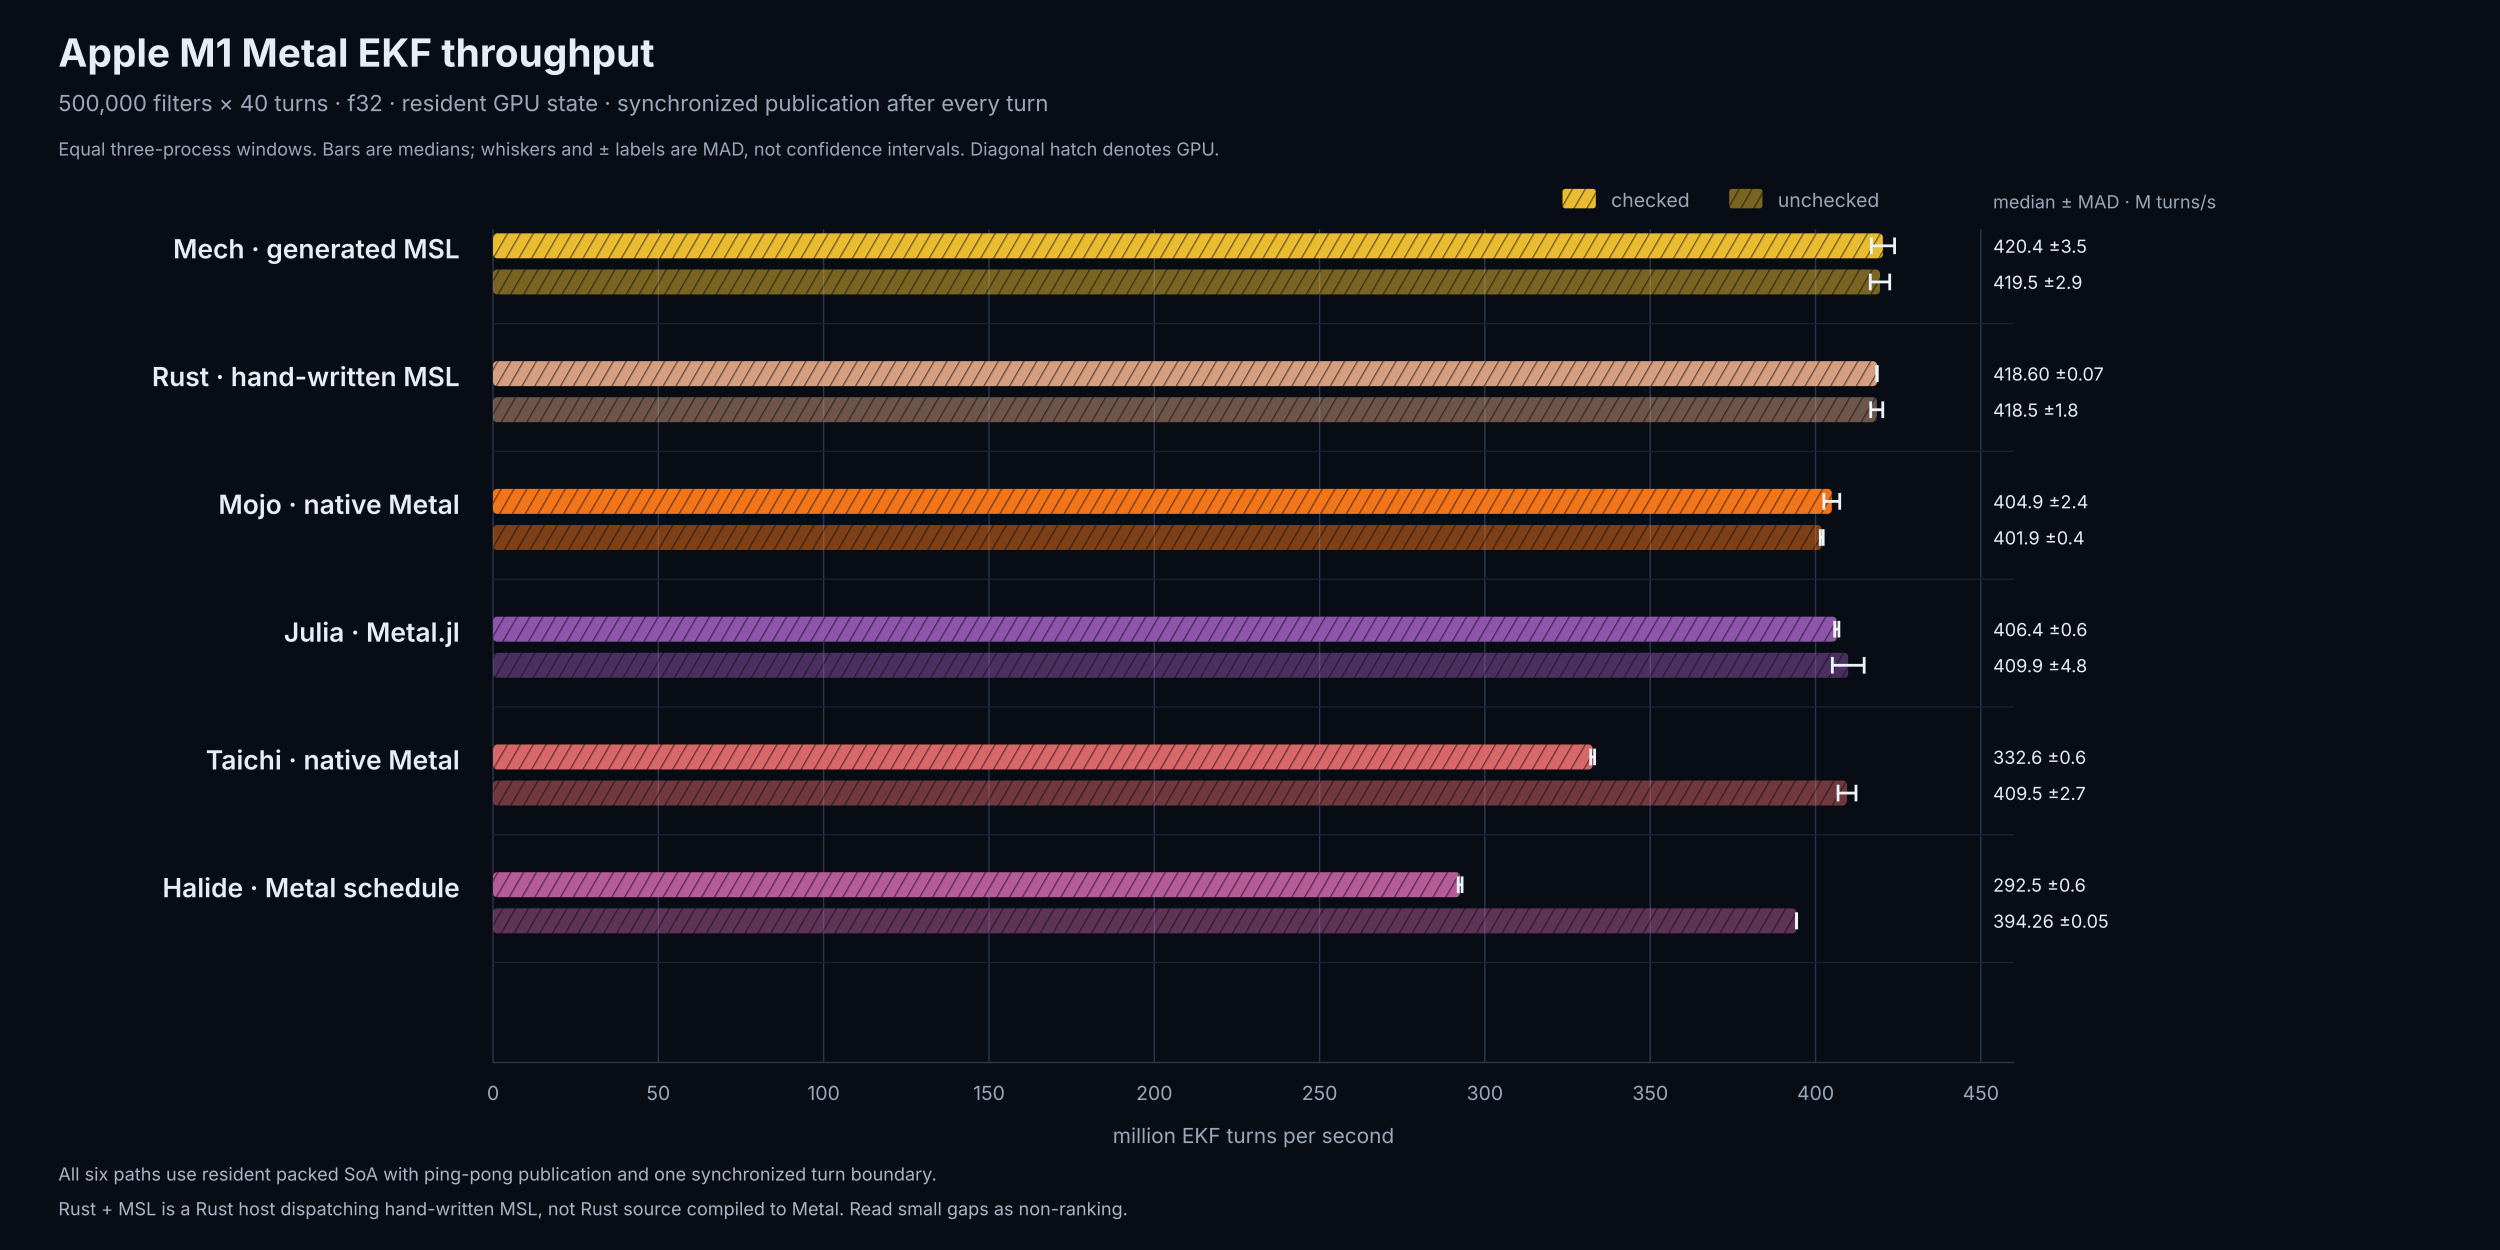
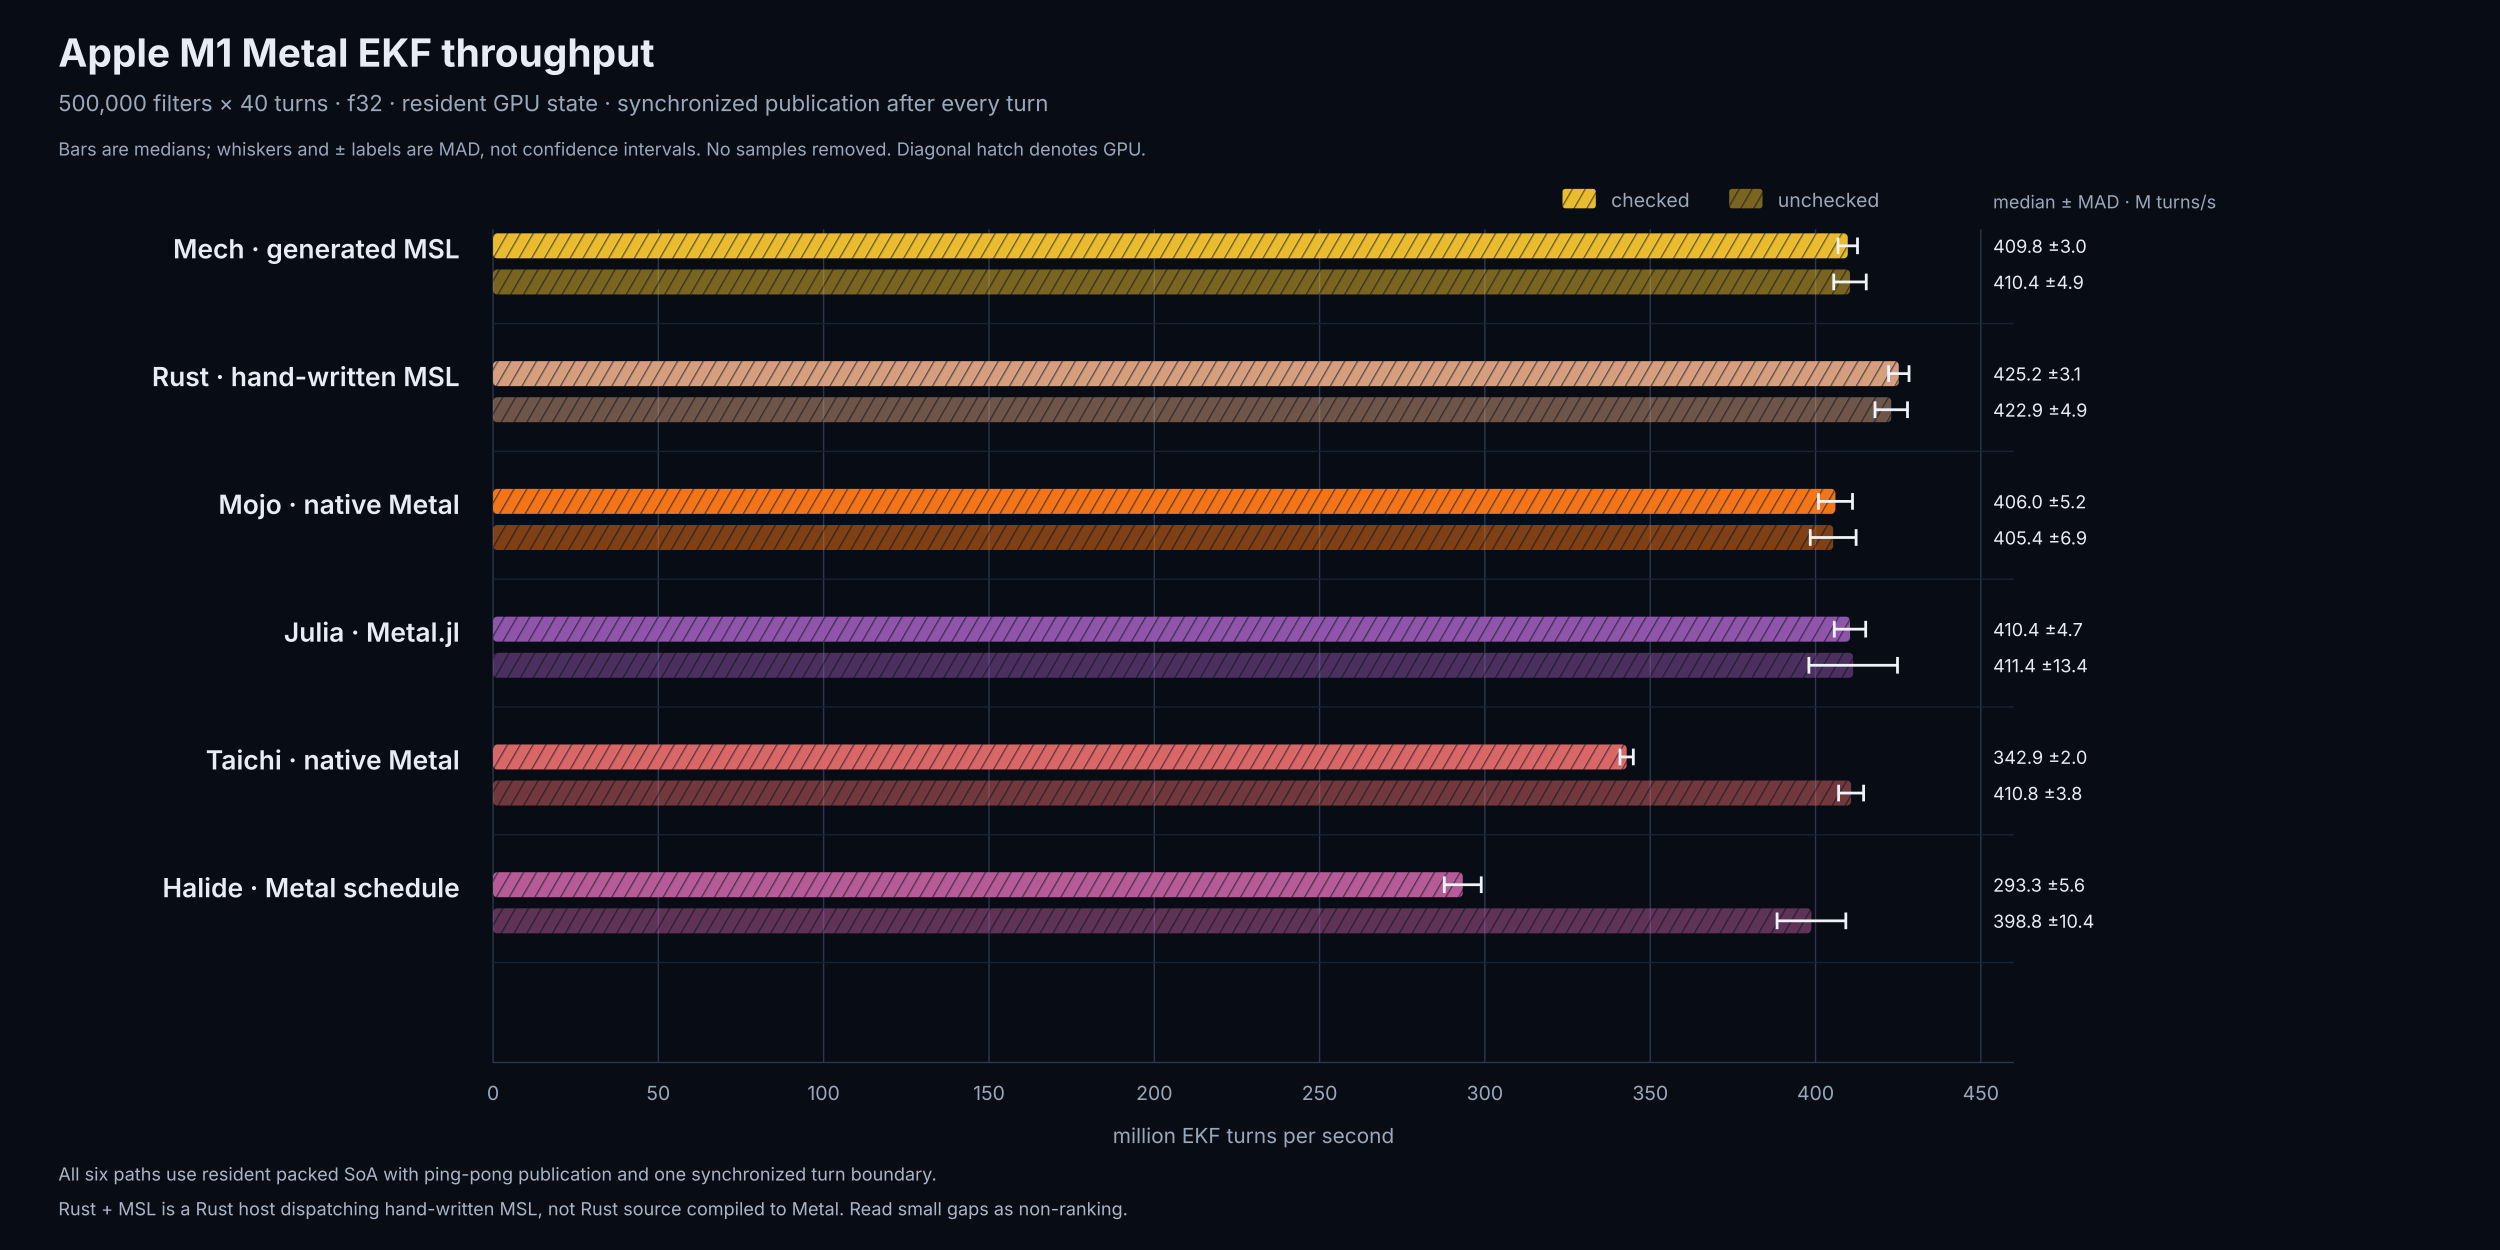
<svg xmlns="http://www.w3.org/2000/svg" width="1800" height="900" viewBox="0 0 1800 900" role="img" aria-labelledby="metal-title metal-desc">
  <defs>
    <pattern id="metal-mech" width="8" height="8" patternUnits="userSpaceOnUse" patternTransform="rotate(30)">
      <rect width="8" height="8" fill="#f4c430" />
      <path d="M0 0V8" stroke="#080c14" stroke-opacity="0.52" stroke-width="2" />
    </pattern>
    <pattern id="metal-rust" width="8" height="8" patternUnits="userSpaceOnUse" patternTransform="rotate(30)">
      <rect width="8" height="8" fill="#dea584" />
      <path d="M0 0V8" stroke="#080c14" stroke-opacity="0.52" stroke-width="2" />
    </pattern>
    <pattern id="metal-mojo" width="8" height="8" patternUnits="userSpaceOnUse" patternTransform="rotate(30)">
      <rect width="8" height="8" fill="#ff7a1a" />
      <path d="M0 0V8" stroke="#080c14" stroke-opacity="0.52" stroke-width="2" />
    </pattern>
    <pattern id="metal-julia" width="8" height="8" patternUnits="userSpaceOnUse" patternTransform="rotate(30)">
      <rect width="8" height="8" fill="#9558b2" />
      <path d="M0 0V8" stroke="#080c14" stroke-opacity="0.52" stroke-width="2" />
    </pattern>
    <pattern id="metal-taichi" width="8" height="8" patternUnits="userSpaceOnUse" patternTransform="rotate(30)">
      <rect width="8" height="8" fill="#e36b6b" />
      <path d="M0 0V8" stroke="#080c14" stroke-opacity="0.52" stroke-width="2" />
    </pattern>
    <pattern id="metal-halide" width="8" height="8" patternUnits="userSpaceOnUse" patternTransform="rotate(30)">
      <rect width="8" height="8" fill="#BD5E9E" />
      <path d="M0 0V8" stroke="#080c14" stroke-opacity="0.52" stroke-width="2" />
    </pattern>
  </defs>
  <rect width="100%" height="100%" fill="#080c14" />
  <style>text{font-family:-apple-system,BlinkMacSystemFont,"Segoe UI",sans-serif;fill:#e8edf5}.muted{fill:#9aa8ba}.grid{stroke:#2a374c;stroke-width:1}.row-guide{stroke:#182235;stroke-width:1}.axis{fill:#9aa8ba;font-size:14px}.label{font-size:19px;font-weight:600}.detail{fill:#9aa8ba;font-size:13px}.value{font-size:13px;font-variant-numeric:tabular-nums}.whisker{stroke:#eef3fa;stroke-width:2}.footnote{fill:#aab5c5;font-size:13px}</style>
  <text x="42" y="48" font-size="28" font-weight="700">Apple M1 Metal EKF throughput</text>
  <text x="42" y="80" class="muted" font-size="16">500,000 filters × 40 turns · f32 · resident GPU state · synchronized publication after every turn</text>
-   <text x="42" y="112" class="muted" font-size="13">Equal three-process windows. Bars are medians; whiskers and ± labels are MAD, not confidence intervals. Diagonal hatch denotes GPU.</text>
+   <text x="42" y="112" class="muted" font-size="13">Bars are medians; whiskers and ± labels are MAD, not confidence intervals. No samples removed. Diagonal hatch denotes GPU.</text>
  <rect x="1125" y="136" width="24" height="14" rx="2" fill="url(#metal-mech)" opacity="0.95" />
  <text x="1160" y="149" class="muted" font-size="14">checked</text>
  <rect x="1245" y="136" width="24" height="14" rx="2" fill="url(#metal-mech)" opacity="0.48" />
  <text x="1280" y="149" class="muted" font-size="14">unchecked</text>
  <text x="1435" y="150" class="muted" font-size="13">median ± MAD · M turns/s</text>
  <line x1="355.0" y1="165" x2="355.0" y2="765" class="grid" />
  <text x="355.0" y="792" text-anchor="middle" class="axis">0</text>
  <line x1="474.0" y1="165" x2="474.0" y2="765" class="grid" />
  <text x="474.0" y="792" text-anchor="middle" class="axis">50</text>
  <line x1="593.0" y1="165" x2="593.0" y2="765" class="grid" />
  <text x="593.0" y="792" text-anchor="middle" class="axis">100</text>
  <line x1="712.1" y1="165" x2="712.1" y2="765" class="grid" />
  <text x="712.1" y="792" text-anchor="middle" class="axis">150</text>
  <line x1="831.1" y1="165" x2="831.1" y2="765" class="grid" />
  <text x="831.1" y="792" text-anchor="middle" class="axis">200</text>
  <line x1="950.1" y1="165" x2="950.1" y2="765" class="grid" />
  <text x="950.1" y="792" text-anchor="middle" class="axis">250</text>
  <line x1="1069.1" y1="165" x2="1069.1" y2="765" class="grid" />
  <text x="1069.1" y="792" text-anchor="middle" class="axis">300</text>
  <line x1="1188.2" y1="165" x2="1188.2" y2="765" class="grid" />
  <text x="1188.2" y="792" text-anchor="middle" class="axis">350</text>
  <line x1="1307.2" y1="165" x2="1307.2" y2="765" class="grid" />
  <text x="1307.2" y="792" text-anchor="middle" class="axis">400</text>
  <line x1="1426.2" y1="165" x2="1426.2" y2="765" class="grid" />
  <text x="1426.2" y="792" text-anchor="middle" class="axis">450</text>
  <line x1="355" y1="233" x2="1450" y2="233" class="row-guide" />
  <text x="331" y="186" text-anchor="end" class="label">Mech · generated MSL</text>
-   <rect x="355" y="168" width="1000.7" height="18" rx="3" fill="url(#metal-mech)" opacity="0.95" />
-   <line x1="1347.4" y1="177" x2="1364.1" y2="177" class="whisker" />
-   <line x1="1347.4" y1="171" x2="1347.4" y2="183" class="whisker" />
-   <line x1="1364.1" y1="171" x2="1364.1" y2="183" class="whisker" />
-   <text x="1435" y="182" class="value">420.4 ±3.5</text>
-   <rect x="355" y="194" width="998.6" height="18" rx="3" fill="url(#metal-mech)" opacity="0.48" />
-   <line x1="1346.6" y1="203" x2="1360.6" y2="203" class="whisker" />
-   <line x1="1346.6" y1="197" x2="1346.6" y2="209" class="whisker" />
-   <line x1="1360.6" y1="197" x2="1360.6" y2="209" class="whisker" />
-   <text x="1435" y="208" class="value">419.5 ±2.9</text>
+   <rect x="355" y="168" width="975.4" height="18" rx="3" fill="url(#metal-mech)" opacity="0.95" />
+   <line x1="1323.4" y1="177" x2="1337.4" y2="177" class="whisker" />
+   <line x1="1323.4" y1="171" x2="1323.4" y2="183" class="whisker" />
+   <line x1="1337.4" y1="171" x2="1337.4" y2="183" class="whisker" />
+   <text x="1435" y="182" class="value">409.8 ±3.0</text>
+   <rect x="355" y="194" width="977.0" height="18" rx="3" fill="url(#metal-mech)" opacity="0.48" />
+   <line x1="1320.3" y1="203" x2="1343.7" y2="203" class="whisker" />
+   <line x1="1320.3" y1="197" x2="1320.3" y2="209" class="whisker" />
+   <line x1="1343.7" y1="197" x2="1343.7" y2="209" class="whisker" />
+   <text x="1435" y="208" class="value">410.4 ±4.9</text>
  <line x1="355" y1="325" x2="1450" y2="325" class="row-guide" />
  <text x="331" y="278" text-anchor="end" class="label">Rust · hand-written MSL</text>
-   <rect x="355" y="260" width="996.5" height="18" rx="3" fill="url(#metal-rust)" opacity="0.95" />
-   <line x1="1351.3" y1="269" x2="1351.6" y2="269" class="whisker" />
-   <line x1="1351.3" y1="263" x2="1351.3" y2="275" class="whisker" />
-   <line x1="1351.6" y1="263" x2="1351.6" y2="275" class="whisker" />
-   <text x="1435" y="274" class="value">418.60 ±0.07</text>
-   <rect x="355" y="286" width="996.3" height="18" rx="3" fill="url(#metal-rust)" opacity="0.48" />
-   <line x1="1346.9" y1="295" x2="1355.6" y2="295" class="whisker" />
-   <line x1="1346.9" y1="289" x2="1346.9" y2="301" class="whisker" />
-   <line x1="1355.6" y1="289" x2="1355.6" y2="301" class="whisker" />
-   <text x="1435" y="300" class="value">418.5 ±1.8</text>
+   <rect x="355" y="260" width="1012.1" height="18" rx="3" fill="url(#metal-rust)" opacity="0.95" />
+   <line x1="1359.8" y1="269" x2="1374.5" y2="269" class="whisker" />
+   <line x1="1359.8" y1="263" x2="1359.8" y2="275" class="whisker" />
+   <line x1="1374.5" y1="263" x2="1374.5" y2="275" class="whisker" />
+   <text x="1435" y="274" class="value">425.2 ±3.1</text>
+   <rect x="355" y="286" width="1006.7" height="18" rx="3" fill="url(#metal-rust)" opacity="0.48" />
+   <line x1="1350.0" y1="295" x2="1373.4" y2="295" class="whisker" />
+   <line x1="1350.0" y1="289" x2="1350.0" y2="301" class="whisker" />
+   <line x1="1373.4" y1="289" x2="1373.4" y2="301" class="whisker" />
+   <text x="1435" y="300" class="value">422.9 ±4.9</text>
  <line x1="355" y1="417" x2="1450" y2="417" class="row-guide" />
  <text x="331" y="370" text-anchor="end" class="label">Mojo · native Metal</text>
-   <rect x="355" y="352" width="963.9" height="18" rx="3" fill="url(#metal-mojo)" opacity="0.95" />
-   <line x1="1313.2" y1="361" x2="1324.6" y2="361" class="whisker" />
-   <line x1="1313.2" y1="355" x2="1313.2" y2="367" class="whisker" />
-   <line x1="1324.6" y1="355" x2="1324.6" y2="367" class="whisker" />
-   <text x="1435" y="366" class="value">404.9 ±2.4</text>
-   <rect x="355" y="378" width="956.6" height="18" rx="3" fill="url(#metal-mojo)" opacity="0.48" />
-   <line x1="1310.6" y1="387" x2="1312.7" y2="387" class="whisker" />
-   <line x1="1310.6" y1="381" x2="1310.6" y2="393" class="whisker" />
-   <line x1="1312.7" y1="381" x2="1312.7" y2="393" class="whisker" />
-   <text x="1435" y="392" class="value">401.9 ±0.4</text>
+   <rect x="355" y="352" width="966.5" height="18" rx="3" fill="url(#metal-mojo)" opacity="0.95" />
+   <line x1="1309.3" y1="361" x2="1333.8" y2="361" class="whisker" />
+   <line x1="1309.3" y1="355" x2="1309.3" y2="367" class="whisker" />
+   <line x1="1333.8" y1="355" x2="1333.8" y2="367" class="whisker" />
+   <text x="1435" y="366" class="value">406.0 ±5.2</text>
+   <rect x="355" y="378" width="964.9" height="18" rx="3" fill="url(#metal-mojo)" opacity="0.48" />
+   <line x1="1303.4" y1="387" x2="1336.4" y2="387" class="whisker" />
+   <line x1="1303.4" y1="381" x2="1303.4" y2="393" class="whisker" />
+   <line x1="1336.4" y1="381" x2="1336.4" y2="393" class="whisker" />
+   <text x="1435" y="392" class="value">405.4 ±6.9</text>
  <line x1="355" y1="509" x2="1450" y2="509" class="row-guide" />
  <text x="331" y="462" text-anchor="end" class="label">Julia · Metal.jl</text>
-   <rect x="355" y="444" width="967.5" height="18" rx="3" fill="url(#metal-julia)" opacity="0.95" />
-   <line x1="1321.0" y1="453" x2="1324.0" y2="453" class="whisker" />
-   <line x1="1321.0" y1="447" x2="1321.0" y2="459" class="whisker" />
-   <line x1="1324.0" y1="447" x2="1324.0" y2="459" class="whisker" />
-   <text x="1435" y="458" class="value">406.4 ±0.6</text>
-   <rect x="355" y="470" width="975.7" height="18" rx="3" fill="url(#metal-julia)" opacity="0.48" />
-   <line x1="1319.3" y1="479" x2="1342.2" y2="479" class="whisker" />
-   <line x1="1319.3" y1="473" x2="1319.3" y2="485" class="whisker" />
-   <line x1="1342.2" y1="473" x2="1342.2" y2="485" class="whisker" />
-   <text x="1435" y="484" class="value">409.9 ±4.8</text>
+   <rect x="355" y="444" width="977.0" height="18" rx="3" fill="url(#metal-julia)" opacity="0.95" />
+   <line x1="1320.7" y1="453" x2="1343.3" y2="453" class="whisker" />
+   <line x1="1320.7" y1="447" x2="1320.7" y2="459" class="whisker" />
+   <line x1="1343.3" y1="447" x2="1343.3" y2="459" class="whisker" />
+   <text x="1435" y="458" class="value">410.4 ±4.7</text>
+   <rect x="355" y="470" width="979.3" height="18" rx="3" fill="url(#metal-julia)" opacity="0.48" />
+   <line x1="1302.4" y1="479" x2="1366.2" y2="479" class="whisker" />
+   <line x1="1302.4" y1="473" x2="1302.4" y2="485" class="whisker" />
+   <line x1="1366.2" y1="473" x2="1366.2" y2="485" class="whisker" />
+   <text x="1435" y="484" class="value">411.4 ±13.4</text>
  <line x1="355" y1="601" x2="1450" y2="601" class="row-guide" />
  <text x="331" y="554" text-anchor="end" class="label">Taichi · native Metal</text>
-   <rect x="355" y="536" width="791.7" height="18" rx="3" fill="url(#metal-taichi)" opacity="0.95" />
-   <line x1="1145.3" y1="545" x2="1148.1" y2="545" class="whisker" />
-   <line x1="1145.3" y1="539" x2="1145.3" y2="551" class="whisker" />
-   <line x1="1148.1" y1="539" x2="1148.1" y2="551" class="whisker" />
-   <text x="1435" y="550" class="value">332.6 ±0.6</text>
-   <rect x="355" y="562" width="974.9" height="18" rx="3" fill="url(#metal-taichi)" opacity="0.48" />
-   <line x1="1323.4" y1="571" x2="1336.3" y2="571" class="whisker" />
-   <line x1="1323.4" y1="565" x2="1323.4" y2="577" class="whisker" />
-   <line x1="1336.3" y1="565" x2="1336.3" y2="577" class="whisker" />
-   <text x="1435" y="576" class="value">409.5 ±2.7</text>
+   <rect x="355" y="536" width="816.2" height="18" rx="3" fill="url(#metal-taichi)" opacity="0.95" />
+   <line x1="1166.4" y1="545" x2="1176.0" y2="545" class="whisker" />
+   <line x1="1166.4" y1="539" x2="1166.4" y2="551" class="whisker" />
+   <line x1="1176.0" y1="539" x2="1176.0" y2="551" class="whisker" />
+   <text x="1435" y="550" class="value">342.9 ±2.0</text>
+   <rect x="355" y="562" width="977.8" height="18" rx="3" fill="url(#metal-taichi)" opacity="0.48" />
+   <line x1="1323.8" y1="571" x2="1341.8" y2="571" class="whisker" />
+   <line x1="1323.8" y1="565" x2="1323.8" y2="577" class="whisker" />
+   <line x1="1341.8" y1="565" x2="1341.8" y2="577" class="whisker" />
+   <text x="1435" y="576" class="value">410.8 ±3.8</text>
  <line x1="355" y1="693" x2="1450" y2="693" class="row-guide" />
  <text x="331" y="646" text-anchor="end" class="label">Halide · Metal schedule</text>
-   <rect x="355" y="628" width="696.3" height="18" rx="3" fill="url(#metal-halide)" opacity="0.95" />
-   <line x1="1049.9" y1="637" x2="1052.7" y2="637" class="whisker" />
-   <line x1="1049.9" y1="631" x2="1049.9" y2="643" class="whisker" />
-   <line x1="1052.7" y1="631" x2="1052.7" y2="643" class="whisker" />
-   <text x="1435" y="642" class="value">292.5 ±0.6</text>
-   <rect x="355" y="654" width="938.5" height="18" rx="3" fill="url(#metal-halide)" opacity="0.48" />
-   <line x1="1293.4" y1="663" x2="1293.6" y2="663" class="whisker" />
-   <line x1="1293.4" y1="657" x2="1293.4" y2="669" class="whisker" />
-   <line x1="1293.6" y1="657" x2="1293.6" y2="669" class="whisker" />
-   <text x="1435" y="668" class="value">394.26 ±0.05</text>
+   <rect x="355" y="628" width="698.2" height="18" rx="3" fill="url(#metal-halide)" opacity="0.95" />
+   <line x1="1039.9" y1="637" x2="1066.5" y2="637" class="whisker" />
+   <line x1="1039.9" y1="631" x2="1039.9" y2="643" class="whisker" />
+   <line x1="1066.5" y1="631" x2="1066.5" y2="643" class="whisker" />
+   <text x="1435" y="642" class="value">293.3 ±5.6</text>
+   <rect x="355" y="654" width="949.2" height="18" rx="3" fill="url(#metal-halide)" opacity="0.48" />
+   <line x1="1279.5" y1="663" x2="1329.0" y2="663" class="whisker" />
+   <line x1="1279.5" y1="657" x2="1279.5" y2="669" class="whisker" />
+   <line x1="1329.0" y1="657" x2="1329.0" y2="669" class="whisker" />
+   <text x="1435" y="668" class="value">398.8 ±10.4</text>
  <line x1="355" y1="765" x2="1450" y2="765" class="grid" />
  <text x="902.5" y="823" text-anchor="middle" class="muted" font-size="15">million EKF turns per second</text>
  <text x="42" y="850" class="footnote">All six paths use resident packed SoA with ping-pong publication and one synchronized turn boundary.</text>
  <text x="42" y="875" class="footnote">Rust + MSL is a Rust host dispatching hand-written MSL, not Rust source compiled to Metal. Read small gaps as non-ranking.</text>
</svg>
